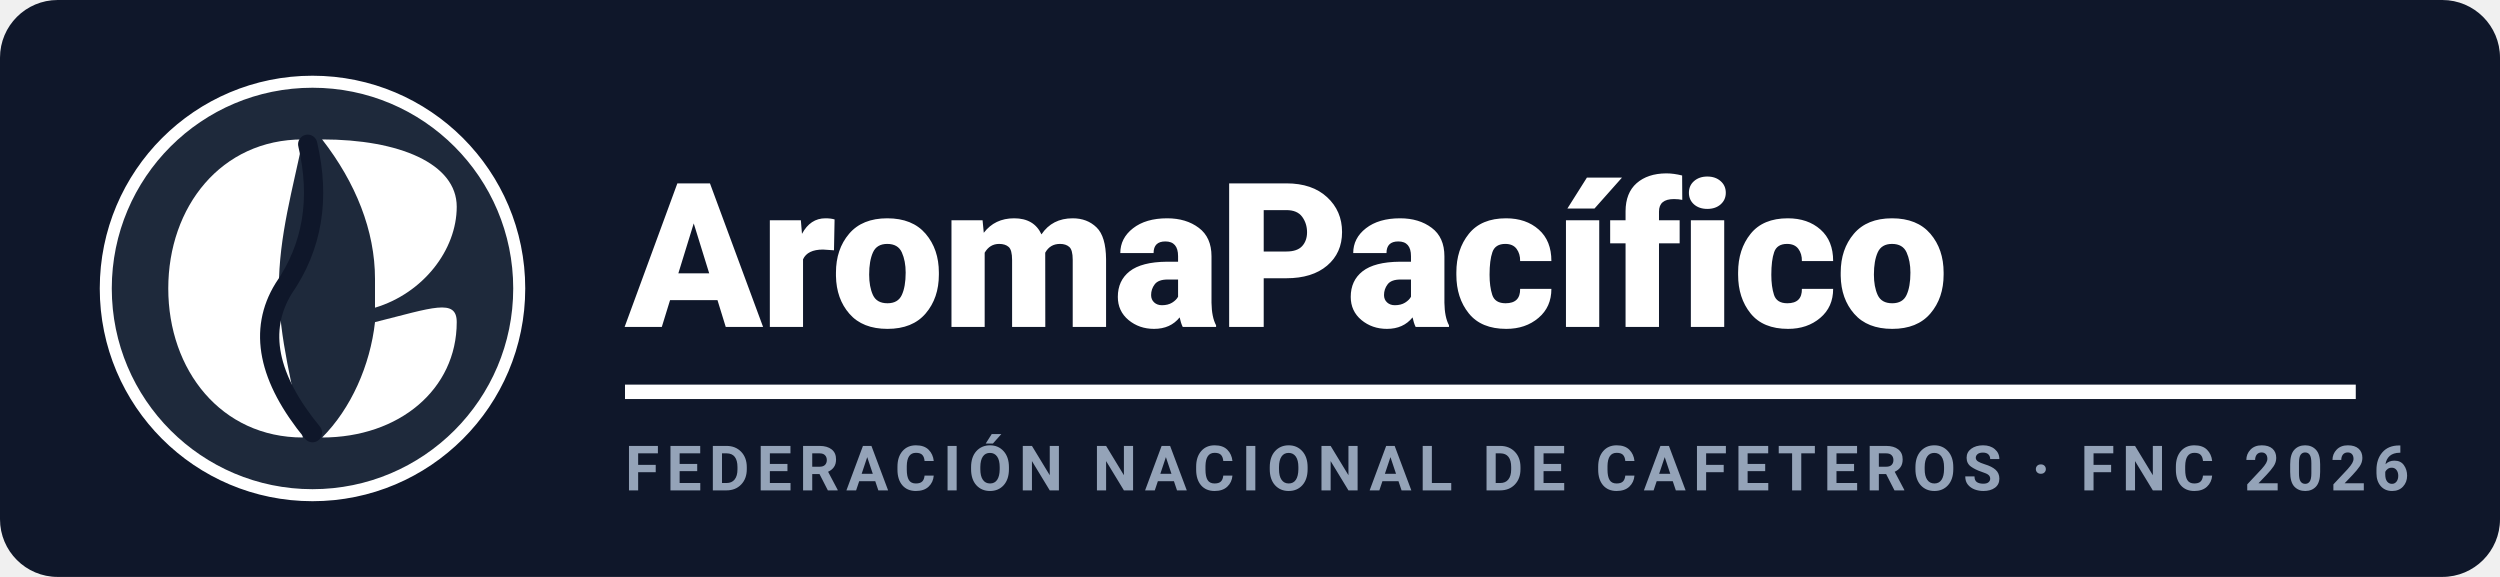
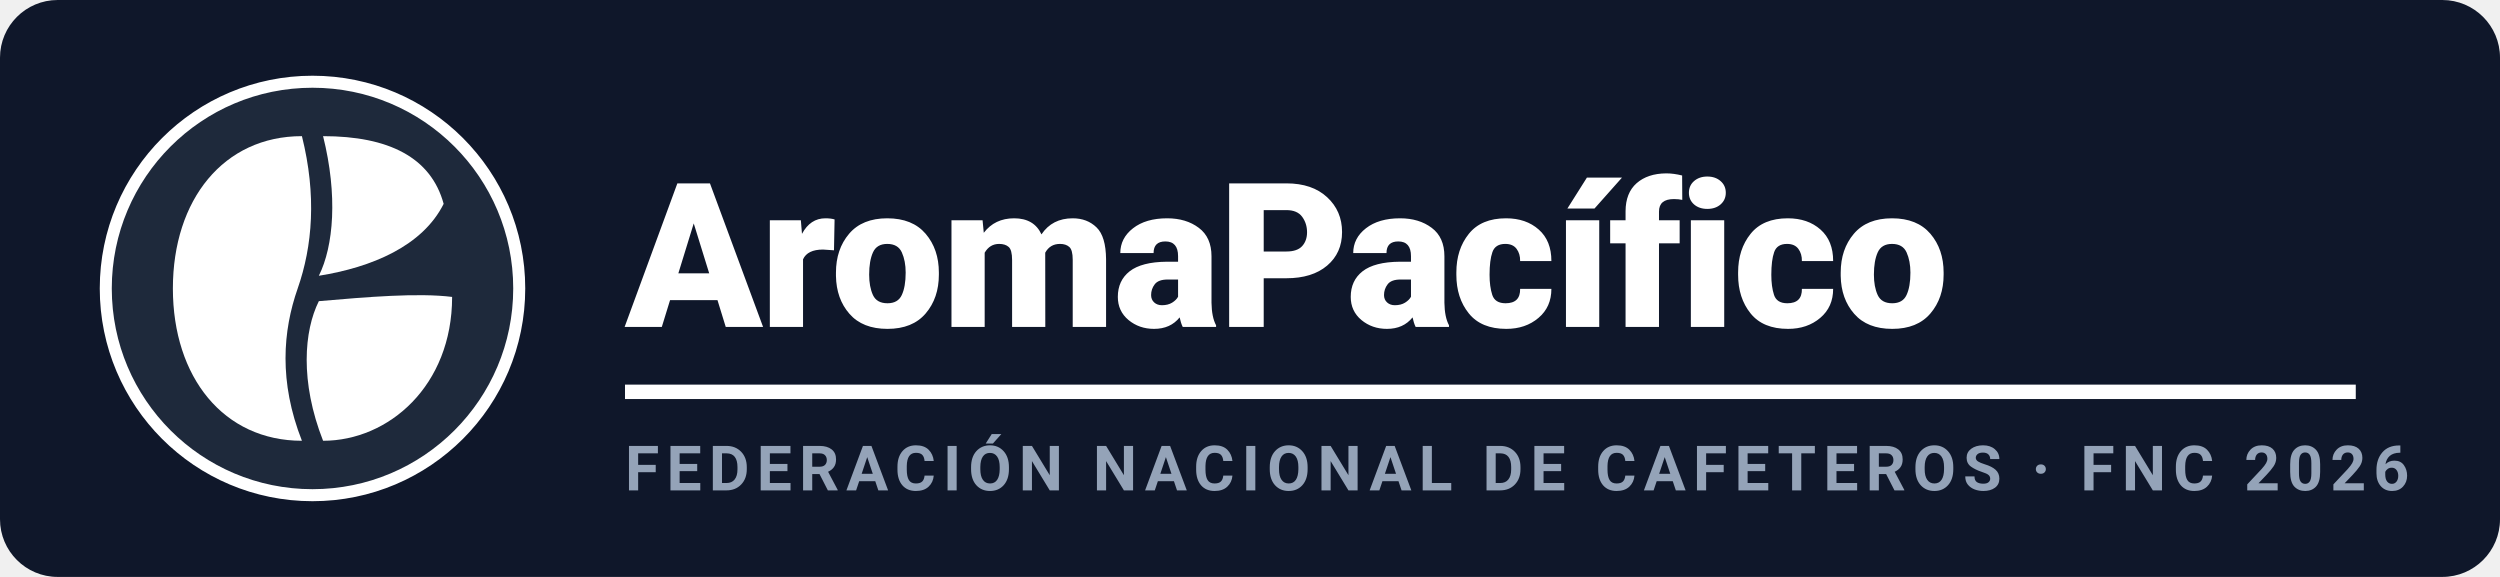
<svg xmlns="http://www.w3.org/2000/svg" viewBox="0 0 520 120" width="100%" height="100%">
  <rect width="520" height="120" rx="12" fill="#0F172A" />
  <g id="isotipo-negativo" transform="translate(20, 15)">
    <circle cx="45" cy="45" r="43" fill="#1E293B" stroke="#FFFFFF" stroke-width="2.5" />
-     <path d="M 43,14 C 26,14 15,28 15,45 C 15,62 26,76 43,76 C 41,66 38,55 38,45 C 38,34 41,24 43,14 Z" fill="#FFFFFF" />
-     <path d="M 47,14 C 54,23 58,33 58,43 C 58,45 58,47 58,49 C 68,46 75,37 75,28 C 75,19 63,14 47,14 Z" fill="#FFFFFF" />
-     <path d="M 58,52 C 57,61 53,70 47,76 C 63,76 75,66 75,52 C 75,47 70,49 58,52 Z" fill="#FFFFFF" />
-     <path d="M 44,15 Q 48,32 39,45 Q 31,58 45,75" fill="none" stroke="#0F172A" stroke-width="4" stroke-linecap="round" />
+     <g transform="translate(45, 45) scale(0.88) translate(-50, -50)">
+       <path d="M 47.5,14 C 29,14 17,29 17,50 C 17,71 29,86 47.5,86 C 42,72 43,60 46.5,50 C 50,40 51,28 47.5,14 Z" fill="#FFFFFF" />
+       <path d="M 52.5,14 C 56,28 55,40 51.5,47 C 64,45 76,40 81,30 C 78,19 68,14 52.5,14 Z" fill="#FFFFFF" />
+       <path d="M 51.5,53 C 48,60 47,72 52.5,86 C 68,86 83,73 83,52 C 75,51 63,52 51.5,53 Z" fill="#FFFFFF" />
+     </g>
  </g>
  <g id="logotipo-negativo" transform="translate(130, 24)">
    <text x="0" y="44" font-family="system-ui, -apple-system, 'Segoe UI', Roboto, Helvetica, Arial, sans-serif" font-size="42" font-weight="800" fill="#FFFFFF" letter-spacing="-0.5">AromaPacífico</text>
    <rect x="0" y="56" width="360" height="3" fill="#FFFFFF" />
    <text x="0" y="78" font-family="system-ui, -apple-system, 'Segoe UI', Roboto, Helvetica, Arial, sans-serif" font-size="13" font-weight="600" fill="#94A3B8" letter-spacing="1.5">FEDERACIÓN NACIONAL DE CAFETEROS · FNC 2026</text>
  </g>
</svg>
